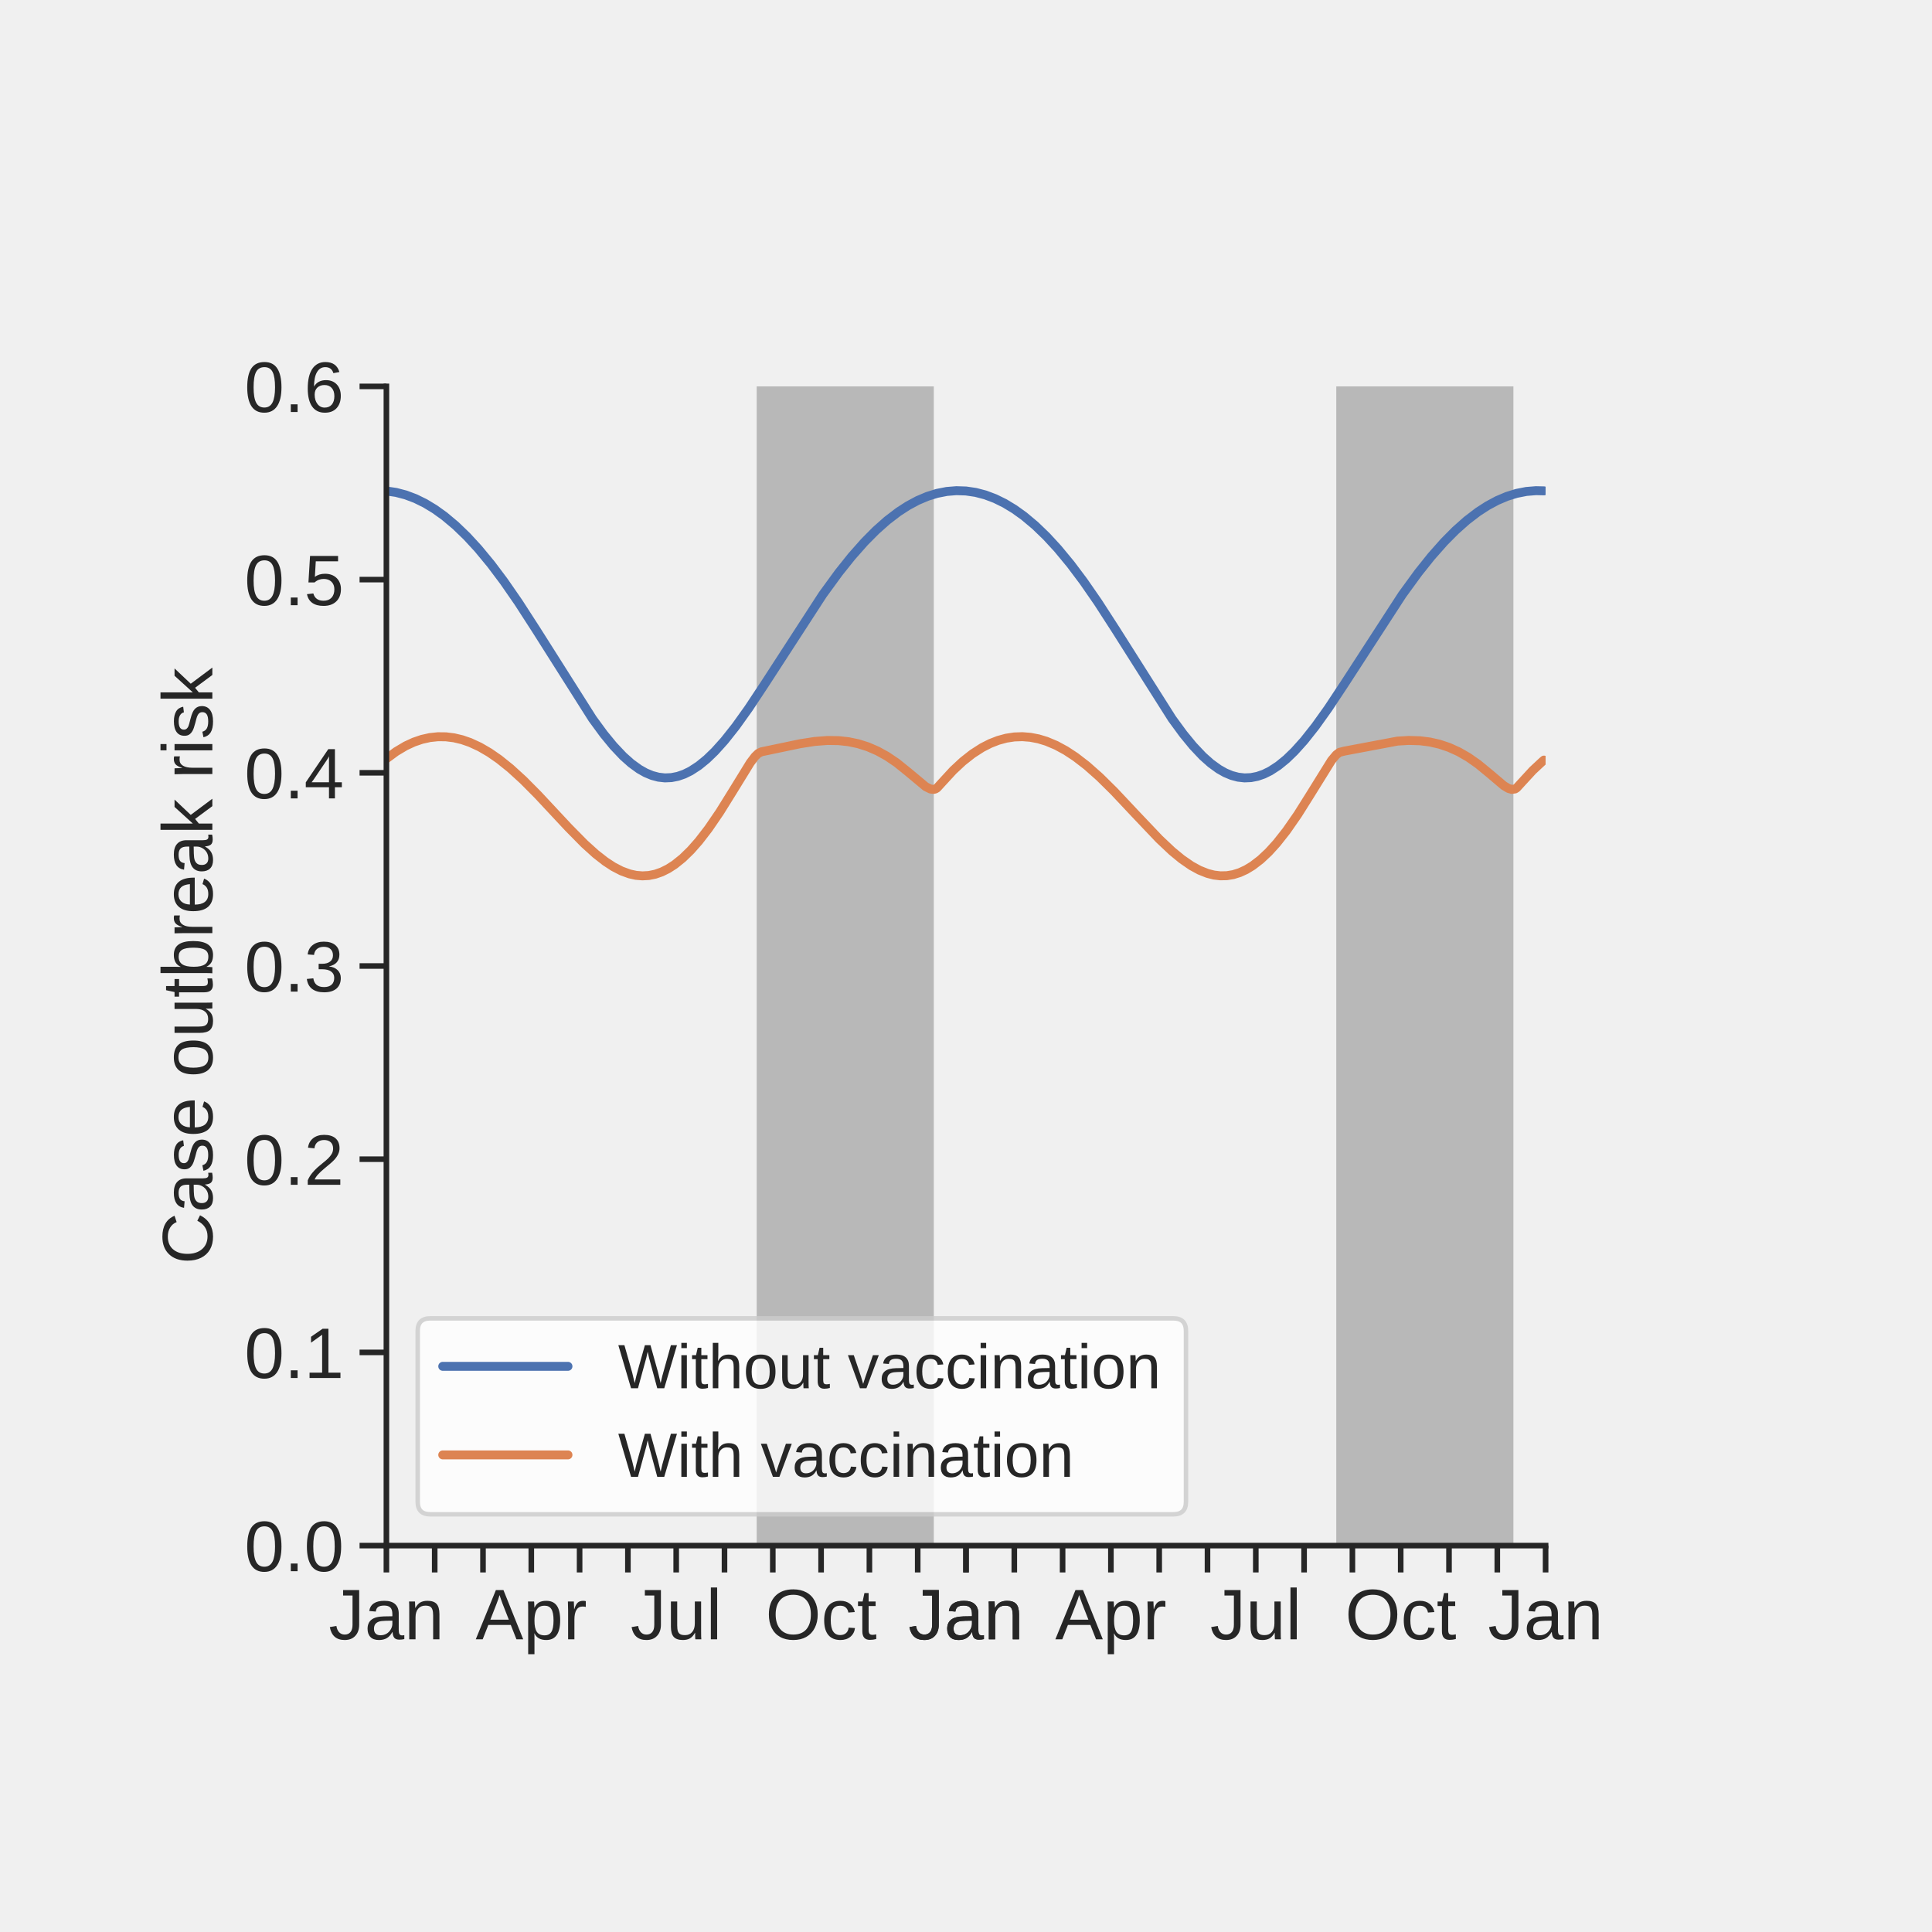
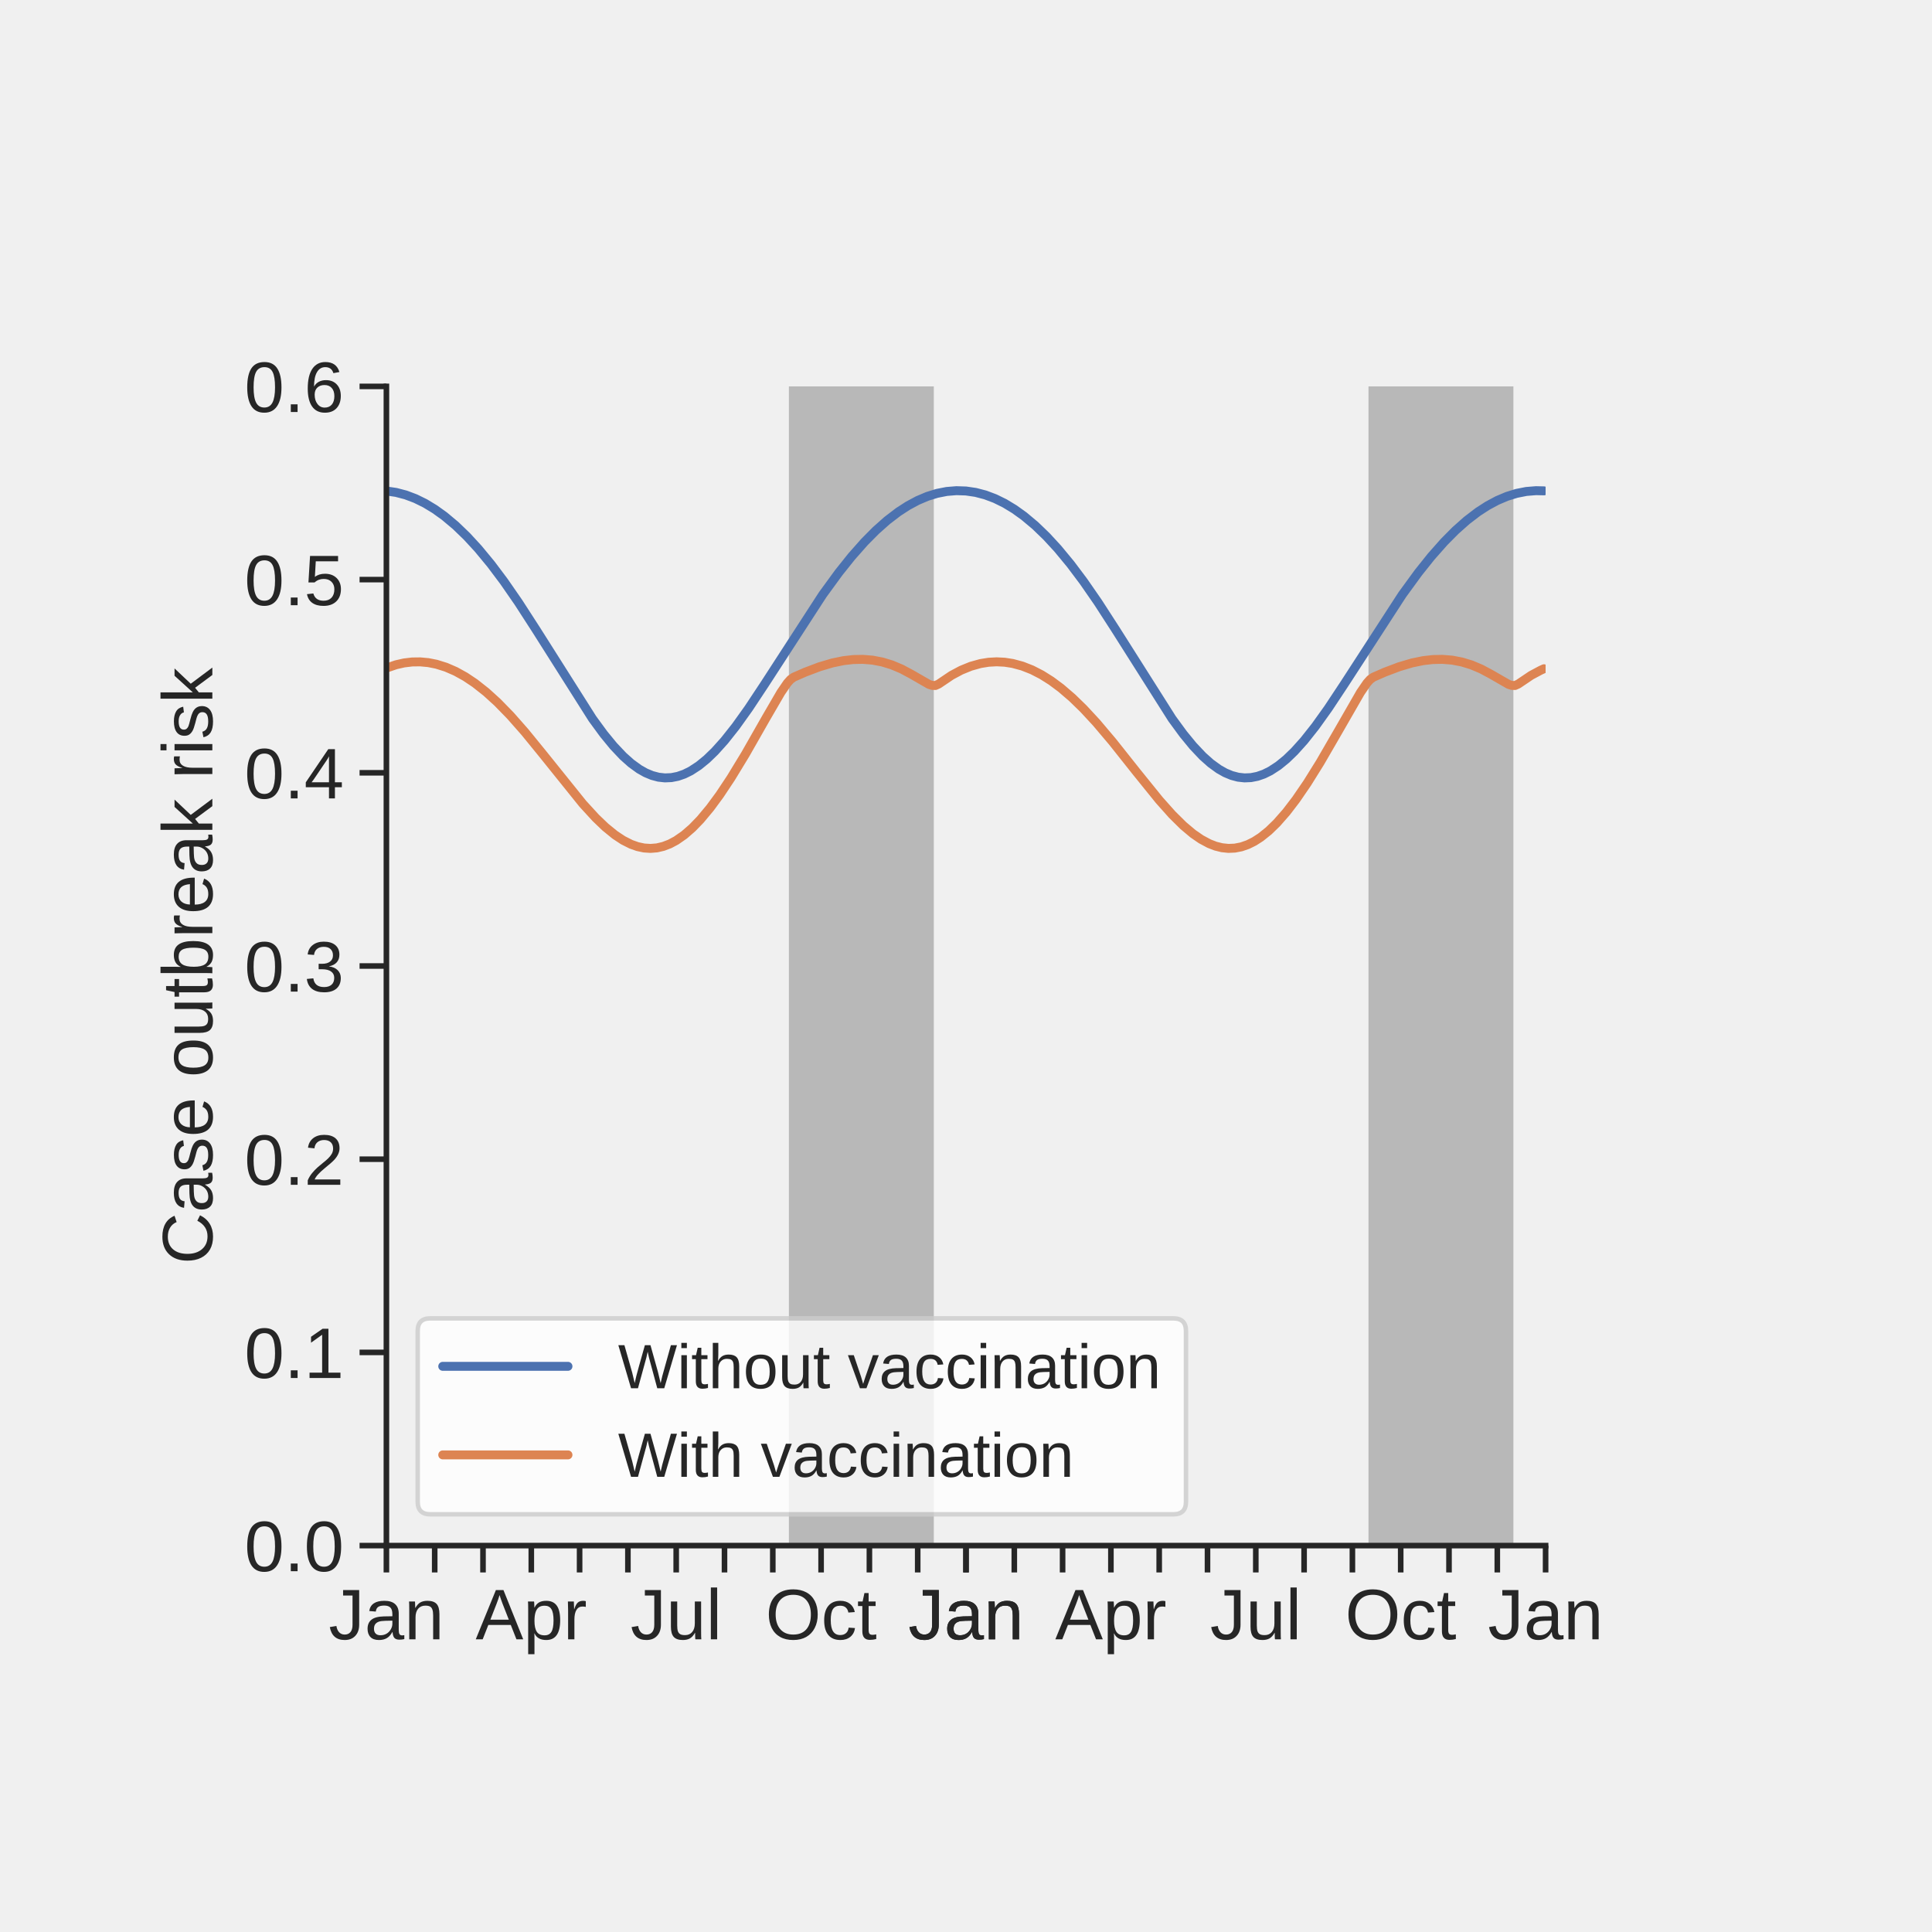
<svg xmlns="http://www.w3.org/2000/svg" xmlns:xlink="http://www.w3.org/1999/xlink" width="432pt" height="432pt" viewBox="0 0 432 432" version="1.1">
  <defs>
    <style type="text/css">*{stroke-linejoin: round; stroke-linecap: butt}</style>
  </defs>
  <g id="figure_1">
    <g id="patch_1">
      <path d="M 0 432  L 432 432  L 432 0  L 0 0  L 0 432  z " style="fill: none" />
    </g>
    <g id="axes_1">
      <g id="patch_2">
        <path d="M 86.4 345.6  L 345.6 345.6  L 345.6 86.4  L 86.4 86.4  L 86.4 345.6  z " style="fill: none" />
      </g>
      <g id="matplotlib.axis_1">
        <g id="xtick_1">
          <g id="line2d_1">
            <defs>
-               <path id="meb107a8836" d="M 0 0  L 0 6  " style="stroke: #262626; stroke-width: 1.25" />
+               <path id="mfb52a3d8f2" d="M 0 0  L 0 6  " style="stroke: #262626; stroke-width: 1.25" />
            </defs>
            <g>
-               <use xlink:href="#meb107a8836" x="86.4" y="345.6" style="fill: #262626; stroke: #262626; stroke-width: 1.25" />
+               <use xlink:href="#mfb52a3d8f2" x="86.4" y="345.6" style="fill: #262626; stroke: #262626; stroke-width: 1.25" />
            </g>
          </g>
          <g id="text_1">
            <text style="fill: #262626; font: 16px 'Arial', 'DejaVu Sans', 'Liberation Sans', 'Bitstream Vera Sans', sans-serif; text-anchor: middle" x="86.4" y="366.553" transform="rotate(-0 86.4 366.5525)">Jan</text>
          </g>
        </g>
        <g id="xtick_2">
          <g id="line2d_2">
            <g>
-               <use xlink:href="#meb107a8836" x="97.2" y="345.6" style="fill: #262626; stroke: #262626; stroke-width: 1.25" />
+               <use xlink:href="#mfb52a3d8f2" x="97.2" y="345.6" style="fill: #262626; stroke: #262626; stroke-width: 1.25" />
            </g>
          </g>
        </g>
        <g id="xtick_3">
          <g id="line2d_3">
            <g>
-               <use xlink:href="#meb107a8836" x="108" y="345.6" style="fill: #262626; stroke: #262626; stroke-width: 1.25" />
+               <use xlink:href="#mfb52a3d8f2" x="108" y="345.6" style="fill: #262626; stroke: #262626; stroke-width: 1.25" />
            </g>
          </g>
        </g>
        <g id="xtick_4">
          <g id="line2d_4">
            <g>
-               <use xlink:href="#meb107a8836" x="118.8" y="345.6" style="fill: #262626; stroke: #262626; stroke-width: 1.25" />
+               <use xlink:href="#mfb52a3d8f2" x="118.8" y="345.6" style="fill: #262626; stroke: #262626; stroke-width: 1.25" />
            </g>
          </g>
          <g id="text_2">
            <text style="fill: #262626; font: 16px 'Arial', 'DejaVu Sans', 'Liberation Sans', 'Bitstream Vera Sans', sans-serif; text-anchor: middle" x="118.8" y="366.553" transform="rotate(-0 118.8 366.5525)">Apr</text>
          </g>
        </g>
        <g id="xtick_5">
          <g id="line2d_5">
            <g>
-               <use xlink:href="#meb107a8836" x="129.6" y="345.6" style="fill: #262626; stroke: #262626; stroke-width: 1.25" />
+               <use xlink:href="#mfb52a3d8f2" x="129.6" y="345.6" style="fill: #262626; stroke: #262626; stroke-width: 1.25" />
            </g>
          </g>
        </g>
        <g id="xtick_6">
          <g id="line2d_6">
            <g>
-               <use xlink:href="#meb107a8836" x="140.4" y="345.6" style="fill: #262626; stroke: #262626; stroke-width: 1.25" />
+               <use xlink:href="#mfb52a3d8f2" x="140.4" y="345.6" style="fill: #262626; stroke: #262626; stroke-width: 1.25" />
            </g>
          </g>
        </g>
        <g id="xtick_7">
          <g id="line2d_7">
            <g>
-               <use xlink:href="#meb107a8836" x="151.2" y="345.6" style="fill: #262626; stroke: #262626; stroke-width: 1.25" />
+               <use xlink:href="#mfb52a3d8f2" x="151.2" y="345.6" style="fill: #262626; stroke: #262626; stroke-width: 1.25" />
            </g>
          </g>
          <g id="text_3">
            <text style="fill: #262626; font: 16px 'Arial', 'DejaVu Sans', 'Liberation Sans', 'Bitstream Vera Sans', sans-serif; text-anchor: middle" x="151.2" y="366.553" transform="rotate(-0 151.2 366.5525)">Jul</text>
          </g>
        </g>
        <g id="xtick_8">
          <g id="line2d_8">
            <g>
-               <use xlink:href="#meb107a8836" x="162" y="345.6" style="fill: #262626; stroke: #262626; stroke-width: 1.25" />
+               <use xlink:href="#mfb52a3d8f2" x="162" y="345.6" style="fill: #262626; stroke: #262626; stroke-width: 1.25" />
            </g>
          </g>
        </g>
        <g id="xtick_9">
          <g id="line2d_9">
            <g>
-               <use xlink:href="#meb107a8836" x="172.8" y="345.6" style="fill: #262626; stroke: #262626; stroke-width: 1.25" />
+               <use xlink:href="#mfb52a3d8f2" x="172.8" y="345.6" style="fill: #262626; stroke: #262626; stroke-width: 1.25" />
            </g>
          </g>
        </g>
        <g id="xtick_10">
          <g id="line2d_10">
            <g>
-               <use xlink:href="#meb107a8836" x="183.6" y="345.6" style="fill: #262626; stroke: #262626; stroke-width: 1.25" />
+               <use xlink:href="#mfb52a3d8f2" x="183.6" y="345.6" style="fill: #262626; stroke: #262626; stroke-width: 1.25" />
            </g>
          </g>
          <g id="text_4">
            <text style="fill: #262626; font: 16px 'Arial', 'DejaVu Sans', 'Liberation Sans', 'Bitstream Vera Sans', sans-serif; text-anchor: middle" x="183.6" y="366.553" transform="rotate(-0 183.6 366.5525)">Oct</text>
          </g>
        </g>
        <g id="xtick_11">
          <g id="line2d_11">
            <g>
-               <use xlink:href="#meb107a8836" x="194.4" y="345.6" style="fill: #262626; stroke: #262626; stroke-width: 1.25" />
+               <use xlink:href="#mfb52a3d8f2" x="194.4" y="345.6" style="fill: #262626; stroke: #262626; stroke-width: 1.25" />
            </g>
          </g>
        </g>
        <g id="xtick_12">
          <g id="line2d_12">
            <g>
-               <use xlink:href="#meb107a8836" x="205.2" y="345.6" style="fill: #262626; stroke: #262626; stroke-width: 1.25" />
+               <use xlink:href="#mfb52a3d8f2" x="205.2" y="345.6" style="fill: #262626; stroke: #262626; stroke-width: 1.25" />
            </g>
          </g>
        </g>
        <g id="xtick_13">
          <g id="line2d_13">
            <g>
-               <use xlink:href="#meb107a8836" x="216" y="345.6" style="fill: #262626; stroke: #262626; stroke-width: 1.25" />
+               <use xlink:href="#mfb52a3d8f2" x="216" y="345.6" style="fill: #262626; stroke: #262626; stroke-width: 1.25" />
            </g>
          </g>
          <g id="text_5">
            <text style="fill: #262626; font: 16px 'Arial', 'DejaVu Sans', 'Liberation Sans', 'Bitstream Vera Sans', sans-serif; text-anchor: middle" x="216" y="366.553" transform="rotate(-0 216 366.5525)">Jan</text>
          </g>
        </g>
        <g id="xtick_14">
          <g id="line2d_14">
            <g>
-               <use xlink:href="#meb107a8836" x="216" y="345.6" style="fill: #262626; stroke: #262626; stroke-width: 1.25" />
+               <use xlink:href="#mfb52a3d8f2" x="216" y="345.6" style="fill: #262626; stroke: #262626; stroke-width: 1.25" />
            </g>
          </g>
          <g id="text_6">
            <text style="fill: #262626; font: 16px 'Arial', 'DejaVu Sans', 'Liberation Sans', 'Bitstream Vera Sans', sans-serif; text-anchor: middle" x="216" y="366.553" transform="rotate(-0 216 366.5525)">Jan</text>
          </g>
        </g>
        <g id="xtick_15">
          <g id="line2d_15">
            <g>
-               <use xlink:href="#meb107a8836" x="226.8" y="345.6" style="fill: #262626; stroke: #262626; stroke-width: 1.25" />
+               <use xlink:href="#mfb52a3d8f2" x="226.8" y="345.6" style="fill: #262626; stroke: #262626; stroke-width: 1.25" />
            </g>
          </g>
        </g>
        <g id="xtick_16">
          <g id="line2d_16">
            <g>
-               <use xlink:href="#meb107a8836" x="237.6" y="345.6" style="fill: #262626; stroke: #262626; stroke-width: 1.25" />
+               <use xlink:href="#mfb52a3d8f2" x="237.6" y="345.6" style="fill: #262626; stroke: #262626; stroke-width: 1.25" />
            </g>
          </g>
        </g>
        <g id="xtick_17">
          <g id="line2d_17">
            <g>
-               <use xlink:href="#meb107a8836" x="248.4" y="345.6" style="fill: #262626; stroke: #262626; stroke-width: 1.25" />
+               <use xlink:href="#mfb52a3d8f2" x="248.4" y="345.6" style="fill: #262626; stroke: #262626; stroke-width: 1.25" />
            </g>
          </g>
          <g id="text_7">
            <text style="fill: #262626; font: 16px 'Arial', 'DejaVu Sans', 'Liberation Sans', 'Bitstream Vera Sans', sans-serif; text-anchor: middle" x="248.4" y="366.553" transform="rotate(-0 248.4 366.5525)">Apr</text>
          </g>
        </g>
        <g id="xtick_18">
          <g id="line2d_18">
            <g>
-               <use xlink:href="#meb107a8836" x="259.2" y="345.6" style="fill: #262626; stroke: #262626; stroke-width: 1.25" />
+               <use xlink:href="#mfb52a3d8f2" x="259.2" y="345.6" style="fill: #262626; stroke: #262626; stroke-width: 1.25" />
            </g>
          </g>
        </g>
        <g id="xtick_19">
          <g id="line2d_19">
            <g>
-               <use xlink:href="#meb107a8836" x="270" y="345.6" style="fill: #262626; stroke: #262626; stroke-width: 1.25" />
+               <use xlink:href="#mfb52a3d8f2" x="270" y="345.6" style="fill: #262626; stroke: #262626; stroke-width: 1.25" />
            </g>
          </g>
        </g>
        <g id="xtick_20">
          <g id="line2d_20">
            <g>
-               <use xlink:href="#meb107a8836" x="280.8" y="345.6" style="fill: #262626; stroke: #262626; stroke-width: 1.25" />
+               <use xlink:href="#mfb52a3d8f2" x="280.8" y="345.6" style="fill: #262626; stroke: #262626; stroke-width: 1.25" />
            </g>
          </g>
          <g id="text_8">
            <text style="fill: #262626; font: 16px 'Arial', 'DejaVu Sans', 'Liberation Sans', 'Bitstream Vera Sans', sans-serif; text-anchor: middle" x="280.8" y="366.553" transform="rotate(-0 280.8 366.5525)">Jul</text>
          </g>
        </g>
        <g id="xtick_21">
          <g id="line2d_21">
            <g>
-               <use xlink:href="#meb107a8836" x="291.6" y="345.6" style="fill: #262626; stroke: #262626; stroke-width: 1.25" />
+               <use xlink:href="#mfb52a3d8f2" x="291.6" y="345.6" style="fill: #262626; stroke: #262626; stroke-width: 1.25" />
            </g>
          </g>
        </g>
        <g id="xtick_22">
          <g id="line2d_22">
            <g>
-               <use xlink:href="#meb107a8836" x="302.4" y="345.6" style="fill: #262626; stroke: #262626; stroke-width: 1.25" />
+               <use xlink:href="#mfb52a3d8f2" x="302.4" y="345.6" style="fill: #262626; stroke: #262626; stroke-width: 1.25" />
            </g>
          </g>
        </g>
        <g id="xtick_23">
          <g id="line2d_23">
            <g>
-               <use xlink:href="#meb107a8836" x="313.2" y="345.6" style="fill: #262626; stroke: #262626; stroke-width: 1.25" />
+               <use xlink:href="#mfb52a3d8f2" x="313.2" y="345.6" style="fill: #262626; stroke: #262626; stroke-width: 1.25" />
            </g>
          </g>
          <g id="text_9">
            <text style="fill: #262626; font: 16px 'Arial', 'DejaVu Sans', 'Liberation Sans', 'Bitstream Vera Sans', sans-serif; text-anchor: middle" x="313.2" y="366.553" transform="rotate(-0 313.2 366.5525)">Oct</text>
          </g>
        </g>
        <g id="xtick_24">
          <g id="line2d_24">
            <g>
-               <use xlink:href="#meb107a8836" x="324" y="345.6" style="fill: #262626; stroke: #262626; stroke-width: 1.25" />
+               <use xlink:href="#mfb52a3d8f2" x="324" y="345.6" style="fill: #262626; stroke: #262626; stroke-width: 1.25" />
            </g>
          </g>
        </g>
        <g id="xtick_25">
          <g id="line2d_25">
            <g>
-               <use xlink:href="#meb107a8836" x="334.8" y="345.6" style="fill: #262626; stroke: #262626; stroke-width: 1.25" />
+               <use xlink:href="#mfb52a3d8f2" x="334.8" y="345.6" style="fill: #262626; stroke: #262626; stroke-width: 1.25" />
            </g>
          </g>
        </g>
        <g id="xtick_26">
          <g id="line2d_26">
            <g>
-               <use xlink:href="#meb107a8836" x="345.6" y="345.6" style="fill: #262626; stroke: #262626; stroke-width: 1.25" />
+               <use xlink:href="#mfb52a3d8f2" x="345.6" y="345.6" style="fill: #262626; stroke: #262626; stroke-width: 1.25" />
            </g>
          </g>
          <g id="text_10">
            <text style="fill: #262626; font: 16px 'Arial', 'DejaVu Sans', 'Liberation Sans', 'Bitstream Vera Sans', sans-serif; text-anchor: middle" x="345.6" y="366.553" transform="rotate(-0 345.6 366.5525)">Jan</text>
          </g>
        </g>
        <g id="text_11">
          <text style="fill: #262626; font: 16px 'Arial', 'DejaVu Sans', 'Liberation Sans', 'Bitstream Vera Sans', sans-serif; text-anchor: middle" x="216" y="385.185" transform="rotate(-0 216 385.185)"> </text>
        </g>
      </g>
      <g id="matplotlib.axis_2">
        <g id="ytick_1">
          <g id="line2d_27">
            <defs>
-               <path id="mbcbb166f06" d="M 0 0  L -6 0  " style="stroke: #262626; stroke-width: 1.25" />
+               <path id="mba2a780071" d="M 0 0  L -6 0  " style="stroke: #262626; stroke-width: 1.25" />
            </defs>
            <g>
-               <use xlink:href="#mbcbb166f06" x="86.4" y="345.6" style="fill: #262626; stroke: #262626; stroke-width: 1.25" />
+               <use xlink:href="#mba2a780071" x="86.4" y="345.6" style="fill: #262626; stroke: #262626; stroke-width: 1.25" />
            </g>
          </g>
          <g id="text_12">
            <text style="fill: #262626; font: 16px 'Arial', 'DejaVu Sans', 'Liberation Sans', 'Bitstream Vera Sans', sans-serif; text-anchor: end" x="76.9" y="351.326" transform="rotate(-0 76.9 351.3263)">0.0</text>
          </g>
        </g>
        <g id="ytick_2">
          <g id="line2d_28">
            <g>
-               <use xlink:href="#mbcbb166f06" x="86.4" y="302.4" style="fill: #262626; stroke: #262626; stroke-width: 1.25" />
+               <use xlink:href="#mba2a780071" x="86.4" y="302.4" style="fill: #262626; stroke: #262626; stroke-width: 1.25" />
            </g>
          </g>
          <g id="text_13">
            <text style="fill: #262626; font: 16px 'Arial', 'DejaVu Sans', 'Liberation Sans', 'Bitstream Vera Sans', sans-serif; text-anchor: end" x="76.9" y="308.126" transform="rotate(-0 76.9 308.1263)">0.1</text>
          </g>
        </g>
        <g id="ytick_3">
          <g id="line2d_29">
            <g>
-               <use xlink:href="#mbcbb166f06" x="86.4" y="259.2" style="fill: #262626; stroke: #262626; stroke-width: 1.25" />
+               <use xlink:href="#mba2a780071" x="86.4" y="259.2" style="fill: #262626; stroke: #262626; stroke-width: 1.25" />
            </g>
          </g>
          <g id="text_14">
            <text style="fill: #262626; font: 16px 'Arial', 'DejaVu Sans', 'Liberation Sans', 'Bitstream Vera Sans', sans-serif; text-anchor: end" x="76.9" y="264.926" transform="rotate(-0 76.9 264.9262)">0.2</text>
          </g>
        </g>
        <g id="ytick_4">
          <g id="line2d_30">
            <g>
-               <use xlink:href="#mbcbb166f06" x="86.4" y="216" style="fill: #262626; stroke: #262626; stroke-width: 1.25" />
+               <use xlink:href="#mba2a780071" x="86.4" y="216" style="fill: #262626; stroke: #262626; stroke-width: 1.25" />
            </g>
          </g>
          <g id="text_15">
            <text style="fill: #262626; font: 16px 'Arial', 'DejaVu Sans', 'Liberation Sans', 'Bitstream Vera Sans', sans-serif; text-anchor: end" x="76.9" y="221.726" transform="rotate(-0 76.9 221.7262)">0.3</text>
          </g>
        </g>
        <g id="ytick_5">
          <g id="line2d_31">
            <g>
-               <use xlink:href="#mbcbb166f06" x="86.4" y="172.8" style="fill: #262626; stroke: #262626; stroke-width: 1.25" />
+               <use xlink:href="#mba2a780071" x="86.4" y="172.8" style="fill: #262626; stroke: #262626; stroke-width: 1.25" />
            </g>
          </g>
          <g id="text_16">
            <text style="fill: #262626; font: 16px 'Arial', 'DejaVu Sans', 'Liberation Sans', 'Bitstream Vera Sans', sans-serif; text-anchor: end" x="76.9" y="178.526" transform="rotate(-0 76.9 178.5263)">0.4</text>
          </g>
        </g>
        <g id="ytick_6">
          <g id="line2d_32">
            <g>
-               <use xlink:href="#mbcbb166f06" x="86.4" y="129.6" style="fill: #262626; stroke: #262626; stroke-width: 1.25" />
+               <use xlink:href="#mba2a780071" x="86.4" y="129.6" style="fill: #262626; stroke: #262626; stroke-width: 1.25" />
            </g>
          </g>
          <g id="text_17">
            <text style="fill: #262626; font: 16px 'Arial', 'DejaVu Sans', 'Liberation Sans', 'Bitstream Vera Sans', sans-serif; text-anchor: end" x="76.9" y="135.326" transform="rotate(-0 76.9 135.3262)">0.5</text>
          </g>
        </g>
        <g id="ytick_7">
          <g id="line2d_33">
            <g>
-               <use xlink:href="#mbcbb166f06" x="86.4" y="86.4" style="fill: #262626; stroke: #262626; stroke-width: 1.25" />
+               <use xlink:href="#mba2a780071" x="86.4" y="86.4" style="fill: #262626; stroke: #262626; stroke-width: 1.25" />
            </g>
          </g>
          <g id="text_18">
            <text style="fill: #262626; font: 16px 'Arial', 'DejaVu Sans', 'Liberation Sans', 'Bitstream Vera Sans', sans-serif; text-anchor: end" x="76.9" y="92.126" transform="rotate(-0 76.9 92.12625)">0.6</text>
          </g>
        </g>
        <g id="text_19">
          <text style="fill: #262626; font: 16px 'Arial', 'DejaVu Sans', 'Liberation Sans', 'Bitstream Vera Sans', sans-serif; text-anchor: middle" x="47.48" y="216" transform="rotate(-90 47.48 216)">Case outbreak risk</text>
        </g>
      </g>
      <g id="PolyCollection_1">
        <defs>
-           <path id="m8f0fe76414" d="M 208.8 -86.4  L 169.2 -86.4  L 169.2 -345.6  L 208.8 -345.6  L 208.8 -345.6  L 208.8 -86.4  z " />
+           <path id="mbbc82c6fab" d="M 208.8 -86.4  L 176.4 -86.4  L 176.4 -345.6  L 208.8 -345.6  L 208.8 -345.6  L 208.8 -86.4  z " />
        </defs>
-         <g clip-path="url(#p810e1d7d49)">
-           <use xlink:href="#m8f0fe76414" x="0" y="432" style="fill: #808080; fill-opacity: 0.5" />
+         <g clip-path="url(#p0dca3f6fc5)">
+           <use xlink:href="#mbbc82c6fab" x="0" y="432" style="fill: #808080; fill-opacity: 0.5" />
        </g>
      </g>
      <g id="PolyCollection_2">
        <defs>
-           <path id="mb4364f9005" d="M 338.4 -86.4  L 298.8 -86.4  L 298.8 -345.6  L 338.4 -345.6  L 338.4 -345.6  L 338.4 -86.4  z " />
+           <path id="mf74f0629f4" d="M 338.4 -86.4  L 306 -86.4  L 306 -345.6  L 338.4 -345.6  L 338.4 -345.6  L 338.4 -86.4  z " />
        </defs>
-         <g clip-path="url(#p810e1d7d49)">
-           <use xlink:href="#mb4364f9005" x="0" y="432" style="fill: #808080; fill-opacity: 0.5" />
+         <g clip-path="url(#p0dca3f6fc5)">
+           <use xlink:href="#mf74f0629f4" x="0" y="432" style="fill: #808080; fill-opacity: 0.5" />
        </g>
      </g>
      <g id="line2d_34">
-         <path d="M 86.4 109.786  L 88.56 110.104  L 90.72 110.67  L 92.88 111.484  L 95.04 112.545  L 97.2 113.852  L 99.36 115.402  L 101.88 117.513  L 104.4 119.944  L 106.92 122.681  L 109.8 126.167  L 112.68 130.004  L 115.92 134.687  L 119.88 140.818  L 132.48 160.712  L 135 164.15  L 137.16 166.784  L 139.32 169.073  L 141.12 170.679  L 142.92 171.984  L 144.36 172.798  L 145.8 173.399  L 147.24 173.781  L 148.68 173.94  L 150.12 173.877  L 151.56 173.593  L 153 173.093  L 154.44 172.381  L 156.24 171.209  L 158.04 169.742  L 159.84 168.003  L 162 165.598  L 164.52 162.415  L 167.4 158.386  L 171 152.949  L 183.96 132.962  L 187.56 128.025  L 190.44 124.422  L 193.32 121.166  L 195.84 118.625  L 198.36 116.386  L 200.88 114.459  L 203.04 113.063  L 205.2 111.905  L 207.36 110.99  L 209.52 110.319  L 211.68 109.894  L 213.84 109.716  L 216 109.786  L 218.16 110.104  L 220.32 110.67  L 222.48 111.484  L 224.64 112.545  L 226.8 113.852  L 228.96 115.402  L 231.48 117.513  L 234 119.944  L 236.52 122.681  L 239.4 126.167  L 242.28 130.004  L 245.52 134.687  L 249.48 140.818  L 262.08 160.712  L 264.6 164.15  L 266.76 166.784  L 268.92 169.073  L 270.72 170.679  L 272.52 171.984  L 273.96 172.798  L 275.4 173.399  L 276.84 173.781  L 278.28 173.94  L 279.72 173.877  L 281.16 173.593  L 282.6 173.093  L 284.04 172.381  L 285.84 171.209  L 287.64 169.742  L 289.44 168.003  L 291.6 165.598  L 294.12 162.415  L 297 158.386  L 300.6 152.949  L 313.56 132.962  L 317.16 128.025  L 320.04 124.422  L 322.92 121.166  L 325.44 118.625  L 327.96 116.386  L 330.48 114.459  L 332.64 113.063  L 334.8 111.905  L 336.96 110.99  L 339.12 110.319  L 341.28 109.894  L 343.44 109.716  L 345.24 109.757  L 345.24 109.757  " clip-path="url(#p810e1d7d49)" style="fill: none; stroke: #4c72b0; stroke-width: 2; stroke-linecap: round" />
+         <path d="M 86.4 109.786  L 88.56 110.104  L 90.72 110.67  L 92.88 111.484  L 95.04 112.545  L 97.2 113.852  L 99.36 115.402  L 101.88 117.513  L 104.4 119.944  L 106.92 122.681  L 109.8 126.167  L 112.68 130.004  L 115.92 134.687  L 119.88 140.818  L 132.48 160.712  L 135 164.15  L 137.16 166.784  L 139.32 169.073  L 141.12 170.679  L 142.92 171.984  L 144.36 172.798  L 145.8 173.399  L 147.24 173.781  L 148.68 173.94  L 150.12 173.877  L 151.56 173.593  L 153 173.093  L 154.44 172.381  L 156.24 171.209  L 158.04 169.742  L 159.84 168.003  L 162 165.598  L 164.52 162.415  L 167.4 158.386  L 171 152.949  L 183.96 132.962  L 187.56 128.025  L 190.44 124.422  L 193.32 121.166  L 195.84 118.625  L 198.36 116.386  L 200.88 114.459  L 203.04 113.063  L 205.2 111.905  L 207.36 110.99  L 209.52 110.319  L 211.68 109.894  L 213.84 109.716  L 216 109.786  L 218.16 110.104  L 220.32 110.67  L 222.48 111.484  L 224.64 112.545  L 226.8 113.852  L 228.96 115.402  L 231.48 117.513  L 234 119.944  L 236.52 122.681  L 239.4 126.167  L 242.28 130.004  L 245.52 134.687  L 249.48 140.818  L 262.08 160.712  L 264.6 164.15  L 266.76 166.784  L 268.92 169.073  L 270.72 170.679  L 272.52 171.984  L 273.96 172.798  L 275.4 173.399  L 276.84 173.781  L 278.28 173.94  L 279.72 173.877  L 281.16 173.593  L 282.6 173.093  L 284.04 172.381  L 285.84 171.209  L 287.64 169.742  L 289.44 168.003  L 291.6 165.598  L 294.12 162.415  L 297 158.386  L 300.6 152.949  L 313.56 132.962  L 317.16 128.025  L 320.04 124.422  L 322.92 121.166  L 325.44 118.625  L 327.96 116.386  L 330.48 114.459  L 332.64 113.063  L 334.8 111.905  L 336.96 110.99  L 339.12 110.319  L 341.28 109.894  L 343.44 109.716  L 345.24 109.757  L 345.24 109.757  " clip-path="url(#p0dca3f6fc5)" style="fill: none; stroke: #4c72b0; stroke-width: 2; stroke-linecap: round" />
      </g>
      <g id="line2d_35">
-         <path d="M 86.4 169.658  L 88.56 168.061  L 90.72 166.776  L 92.52 165.944  L 94.32 165.328  L 96.12 164.925  L 97.92 164.734  L 99.72 164.753  L 101.52 164.978  L 103.32 165.405  L 105.12 166.028  L 107.28 167.026  L 109.44 168.283  L 111.6 169.781  L 114.12 171.805  L 117 174.433  L 120.24 177.694  L 127.08 185.019  L 130.68 188.671  L 133.2 190.95  L 135.36 192.637  L 137.16 193.812  L 138.96 194.744  L 140.76 195.406  L 142.2 195.725  L 143.64 195.848  L 145.08 195.766  L 146.52 195.474  L 147.96 194.971  L 149.4 194.256  L 150.84 193.331  L 152.64 191.886  L 154.44 190.135  L 156.24 188.094  L 158.4 185.297  L 160.92 181.615  L 163.8 176.986  L 167.76 170.556  L 168.84 169.14  L 169.56 168.45  L 170.28 168.101  L 178.92 166.296  L 182.16 165.792  L 185.04 165.571  L 187.56 165.611  L 189.72 165.849  L 191.88 166.3  L 194.04 166.983  L 196.2 167.915  L 198.36 169.112  L 200.52 170.578  L 203.04 172.606  L 207 175.908  L 208.08 176.439  L 208.8 176.508  L 209.16 176.412  L 209.52 176.192  L 210.6 175.01  L 213.12 172.273  L 215.28 170.26  L 217.44 168.558  L 219.6 167.17  L 221.4 166.251  L 223.2 165.548  L 225 165.06  L 226.8 164.785  L 228.6 164.721  L 230.4 164.864  L 232.2 165.211  L 234 165.756  L 236.16 166.664  L 238.32 167.836  L 240.48 169.256  L 243 171.199  L 245.88 173.748  L 249.12 176.948  L 253.8 181.928  L 259.2 187.614  L 262.08 190.329  L 264.24 192.106  L 266.4 193.596  L 268.2 194.579  L 270 195.296  L 271.44 195.664  L 272.88 195.836  L 274.32 195.806  L 275.76 195.567  L 277.2 195.117  L 278.64 194.454  L 280.08 193.581  L 281.88 192.2  L 283.68 190.509  L 285.48 188.524  L 287.64 185.788  L 290.16 182.165  L 293.04 177.582  L 297.72 170.048  L 298.8 168.761  L 299.52 168.227  L 300.6 167.949  L 312.48 165.713  L 315 165.563  L 317.52 165.637  L 319.68 165.909  L 321.84 166.397  L 324 167.12  L 326.16 168.096  L 328.32 169.338  L 330.48 170.849  L 333 172.917  L 336.24 175.661  L 337.32 176.306  L 338.04 176.511  L 338.76 176.412  L 339.12 176.192  L 340.2 175.01  L 342.72 172.273  L 344.88 170.26  L 345.24 169.954  L 345.24 169.954  " clip-path="url(#p810e1d7d49)" style="fill: none; stroke: #dd8452; stroke-width: 2; stroke-linecap: round" />
+         <path d="M 86.4 149.382  L 88.56 148.641  L 90.36 148.234  L 92.16 148.019  L 93.96 147.996  L 95.76 148.162  L 97.56 148.517  L 99.72 149.19  L 101.88 150.127  L 104.04 151.323  L 106.2 152.769  L 108.72 154.757  L 111.24 157.049  L 114.12 160.001  L 117.36 163.679  L 121.32 168.539  L 130.32 179.729  L 133.2 182.872  L 135.36 184.941  L 137.52 186.698  L 139.32 187.886  L 141.12 188.795  L 142.56 189.304  L 144 189.611  L 145.44 189.708  L 146.88 189.591  L 148.32 189.256  L 149.76 188.705  L 151.2 187.939  L 153 186.688  L 154.8 185.124  L 156.6 183.266  L 158.76 180.679  L 160.92 177.747  L 163.44 173.957  L 166.68 168.632  L 171.36 160.422  L 174.6 154.849  L 176.04 152.745  L 176.76 151.936  L 177.48 151.422  L 180 150.317  L 183.24 149.092  L 186.12 148.237  L 188.64 147.719  L 190.8 147.474  L 192.96 147.432  L 195.12 147.61  L 197.28 148.024  L 199.44 148.684  L 201.6 149.597  L 203.76 150.75  L 207.72 153.029  L 208.44 153.256  L 209.16 153.278  L 209.88 152.954  L 212.76 151.012  L 214.92 149.857  L 217.08 148.977  L 219.24 148.374  L 221.04 148.082  L 222.84 147.982  L 224.64 148.073  L 226.44 148.352  L 228.6 148.936  L 230.76 149.786  L 232.92 150.896  L 235.08 152.26  L 237.24 153.867  L 239.76 156.031  L 242.28 158.483  L 245.16 161.594  L 248.76 165.85  L 254.16 172.655  L 259.2 178.89  L 262.08 182.123  L 264.6 184.616  L 266.76 186.429  L 268.56 187.67  L 270.36 188.636  L 271.8 189.196  L 273.24 189.554  L 274.68 189.704  L 276.12 189.64  L 277.56 189.36  L 279 188.863  L 280.44 188.15  L 281.88 187.227  L 283.68 185.786  L 285.48 184.043  L 287.64 181.582  L 289.8 178.76  L 292.32 175.076  L 295.2 170.453  L 299.16 163.616  L 304.2 154.849  L 305.64 152.745  L 306.36 151.936  L 307.08 151.422  L 309.6 150.317  L 312.84 149.092  L 315.72 148.237  L 318.24 147.719  L 320.4 147.474  L 322.56 147.432  L 324.72 147.61  L 326.88 148.024  L 329.04 148.684  L 331.2 149.597  L 333.36 150.75  L 337.32 153.029  L 338.04 153.256  L 338.76 153.278  L 339.48 152.954  L 342.36 151.012  L 344.52 149.857  L 345.24 149.533  L 345.24 149.533  " clip-path="url(#p0dca3f6fc5)" style="fill: none; stroke: #dd8452; stroke-width: 2; stroke-linecap: round" />
      </g>
      <g id="patch_3">
        <path d="M 86.4 345.6  L 86.4 86.4  " style="fill: none; stroke: #262626; stroke-width: 1.25; stroke-linejoin: miter; stroke-linecap: square" />
      </g>
      <g id="patch_4">
        <path d="M 86.4 345.6  L 345.6 345.6  " style="fill: none; stroke: #262626; stroke-width: 1.25; stroke-linejoin: miter; stroke-linecap: square" />
      </g>
      <g id="legend_1">
        <g id="patch_5">
          <path d="M 96.2 338.6  L 262.387 338.6  Q 265.187 338.6 265.187 335.8  L 265.187 297.593  Q 265.187 294.793 262.387 294.793  L 96.2 294.793  Q 93.4 294.793 93.4 297.593  L 93.4 335.8  Q 93.4 338.6 96.2 338.6  z " style="fill: #ffffff; opacity: 0.8; stroke: #cccccc; stroke-linejoin: miter" />
        </g>
        <g id="line2d_36">
          <path d="M 99 305.514  L 113 305.514  L 127 305.514  " style="fill: none; stroke: #4c72b0; stroke-width: 2; stroke-linecap: round" />
        </g>
        <g id="text_20">
          <text style="fill: #262626; font: 14px 'Arial', 'DejaVu Sans', 'Liberation Sans', 'Bitstream Vera Sans', sans-serif; text-anchor: start" x="138.2" y="310.414" transform="rotate(-0 138.2 310.4141)">Without vaccination</text>
        </g>
        <g id="line2d_37">
          <path d="M 99 325.317  L 113 325.317  L 127 325.317  " style="fill: none; stroke: #dd8452; stroke-width: 2; stroke-linecap: round" />
        </g>
        <g id="text_21">
          <text style="fill: #262626; font: 14px 'Arial', 'DejaVu Sans', 'Liberation Sans', 'Bitstream Vera Sans', sans-serif; text-anchor: start" x="138.2" y="330.217" transform="rotate(-0 138.2 330.2175)">With vaccination</text>
        </g>
      </g>
    </g>
  </g>
  <defs>
-     <clipPath id="p810e1d7d49">
+     <clipPath id="p0dca3f6fc5">
      <rect x="86.4" y="86.4" width="259.2" height="259.2" />
    </clipPath>
  </defs>
</svg>
